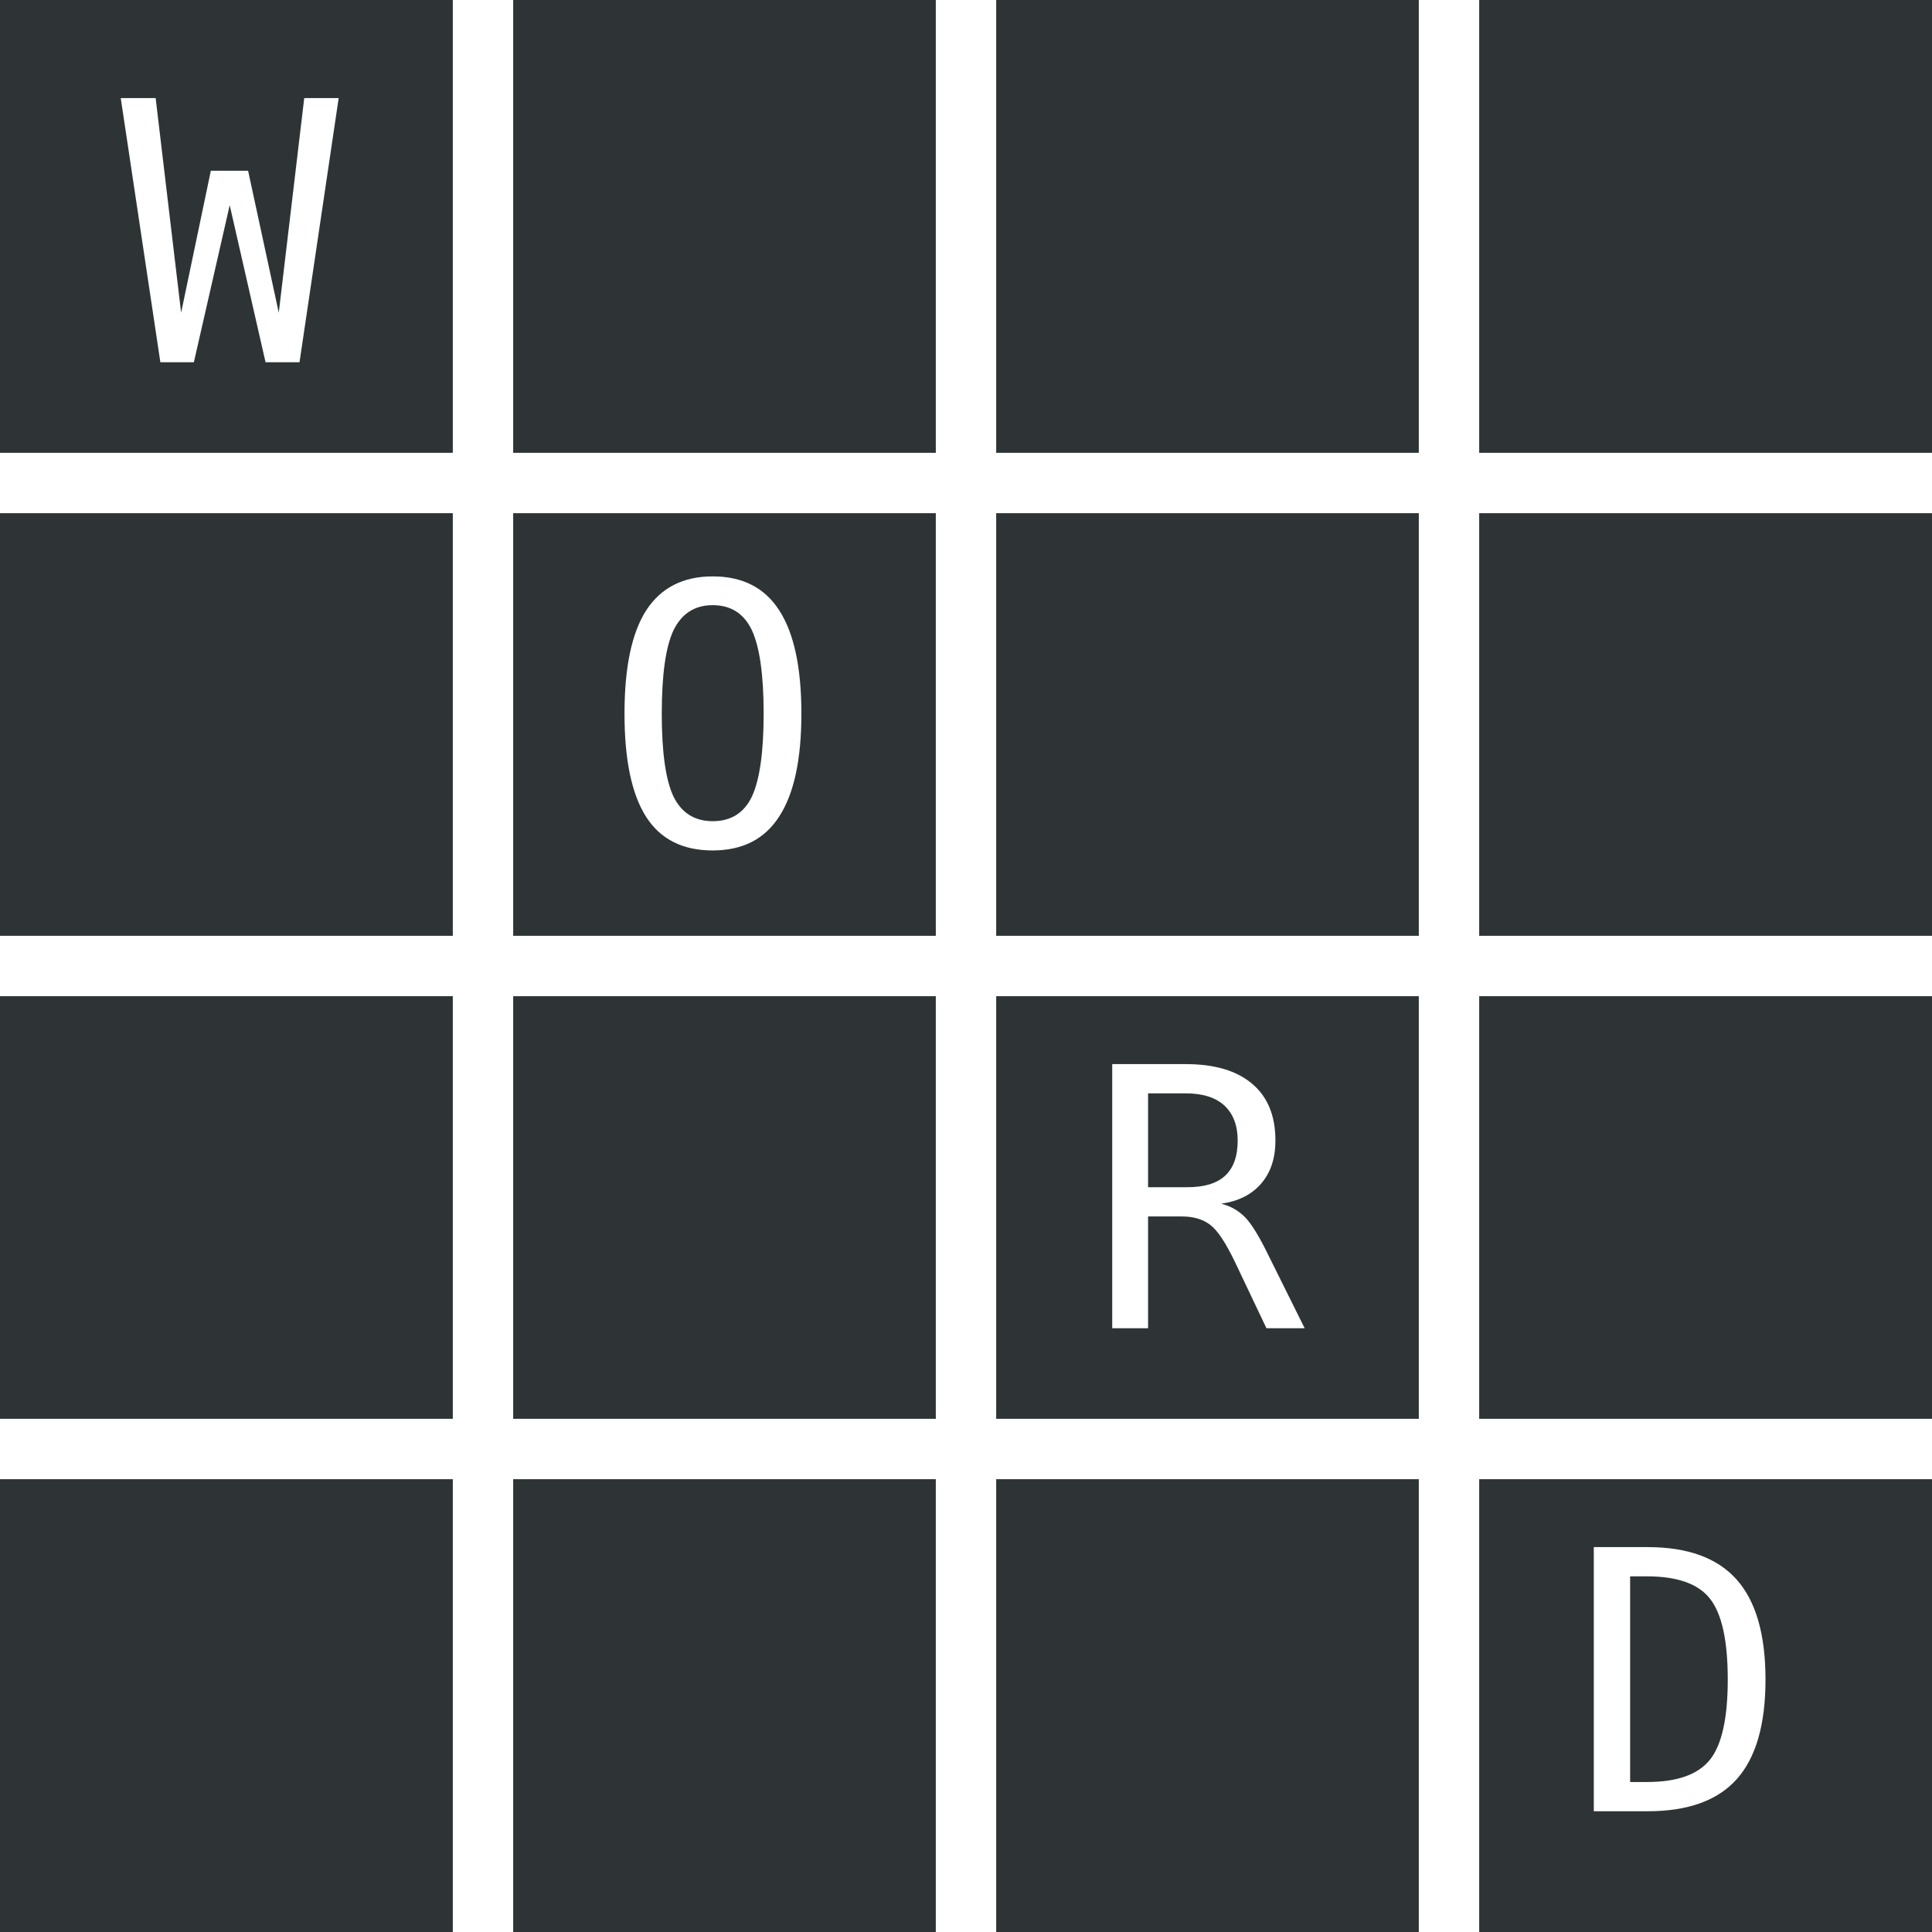
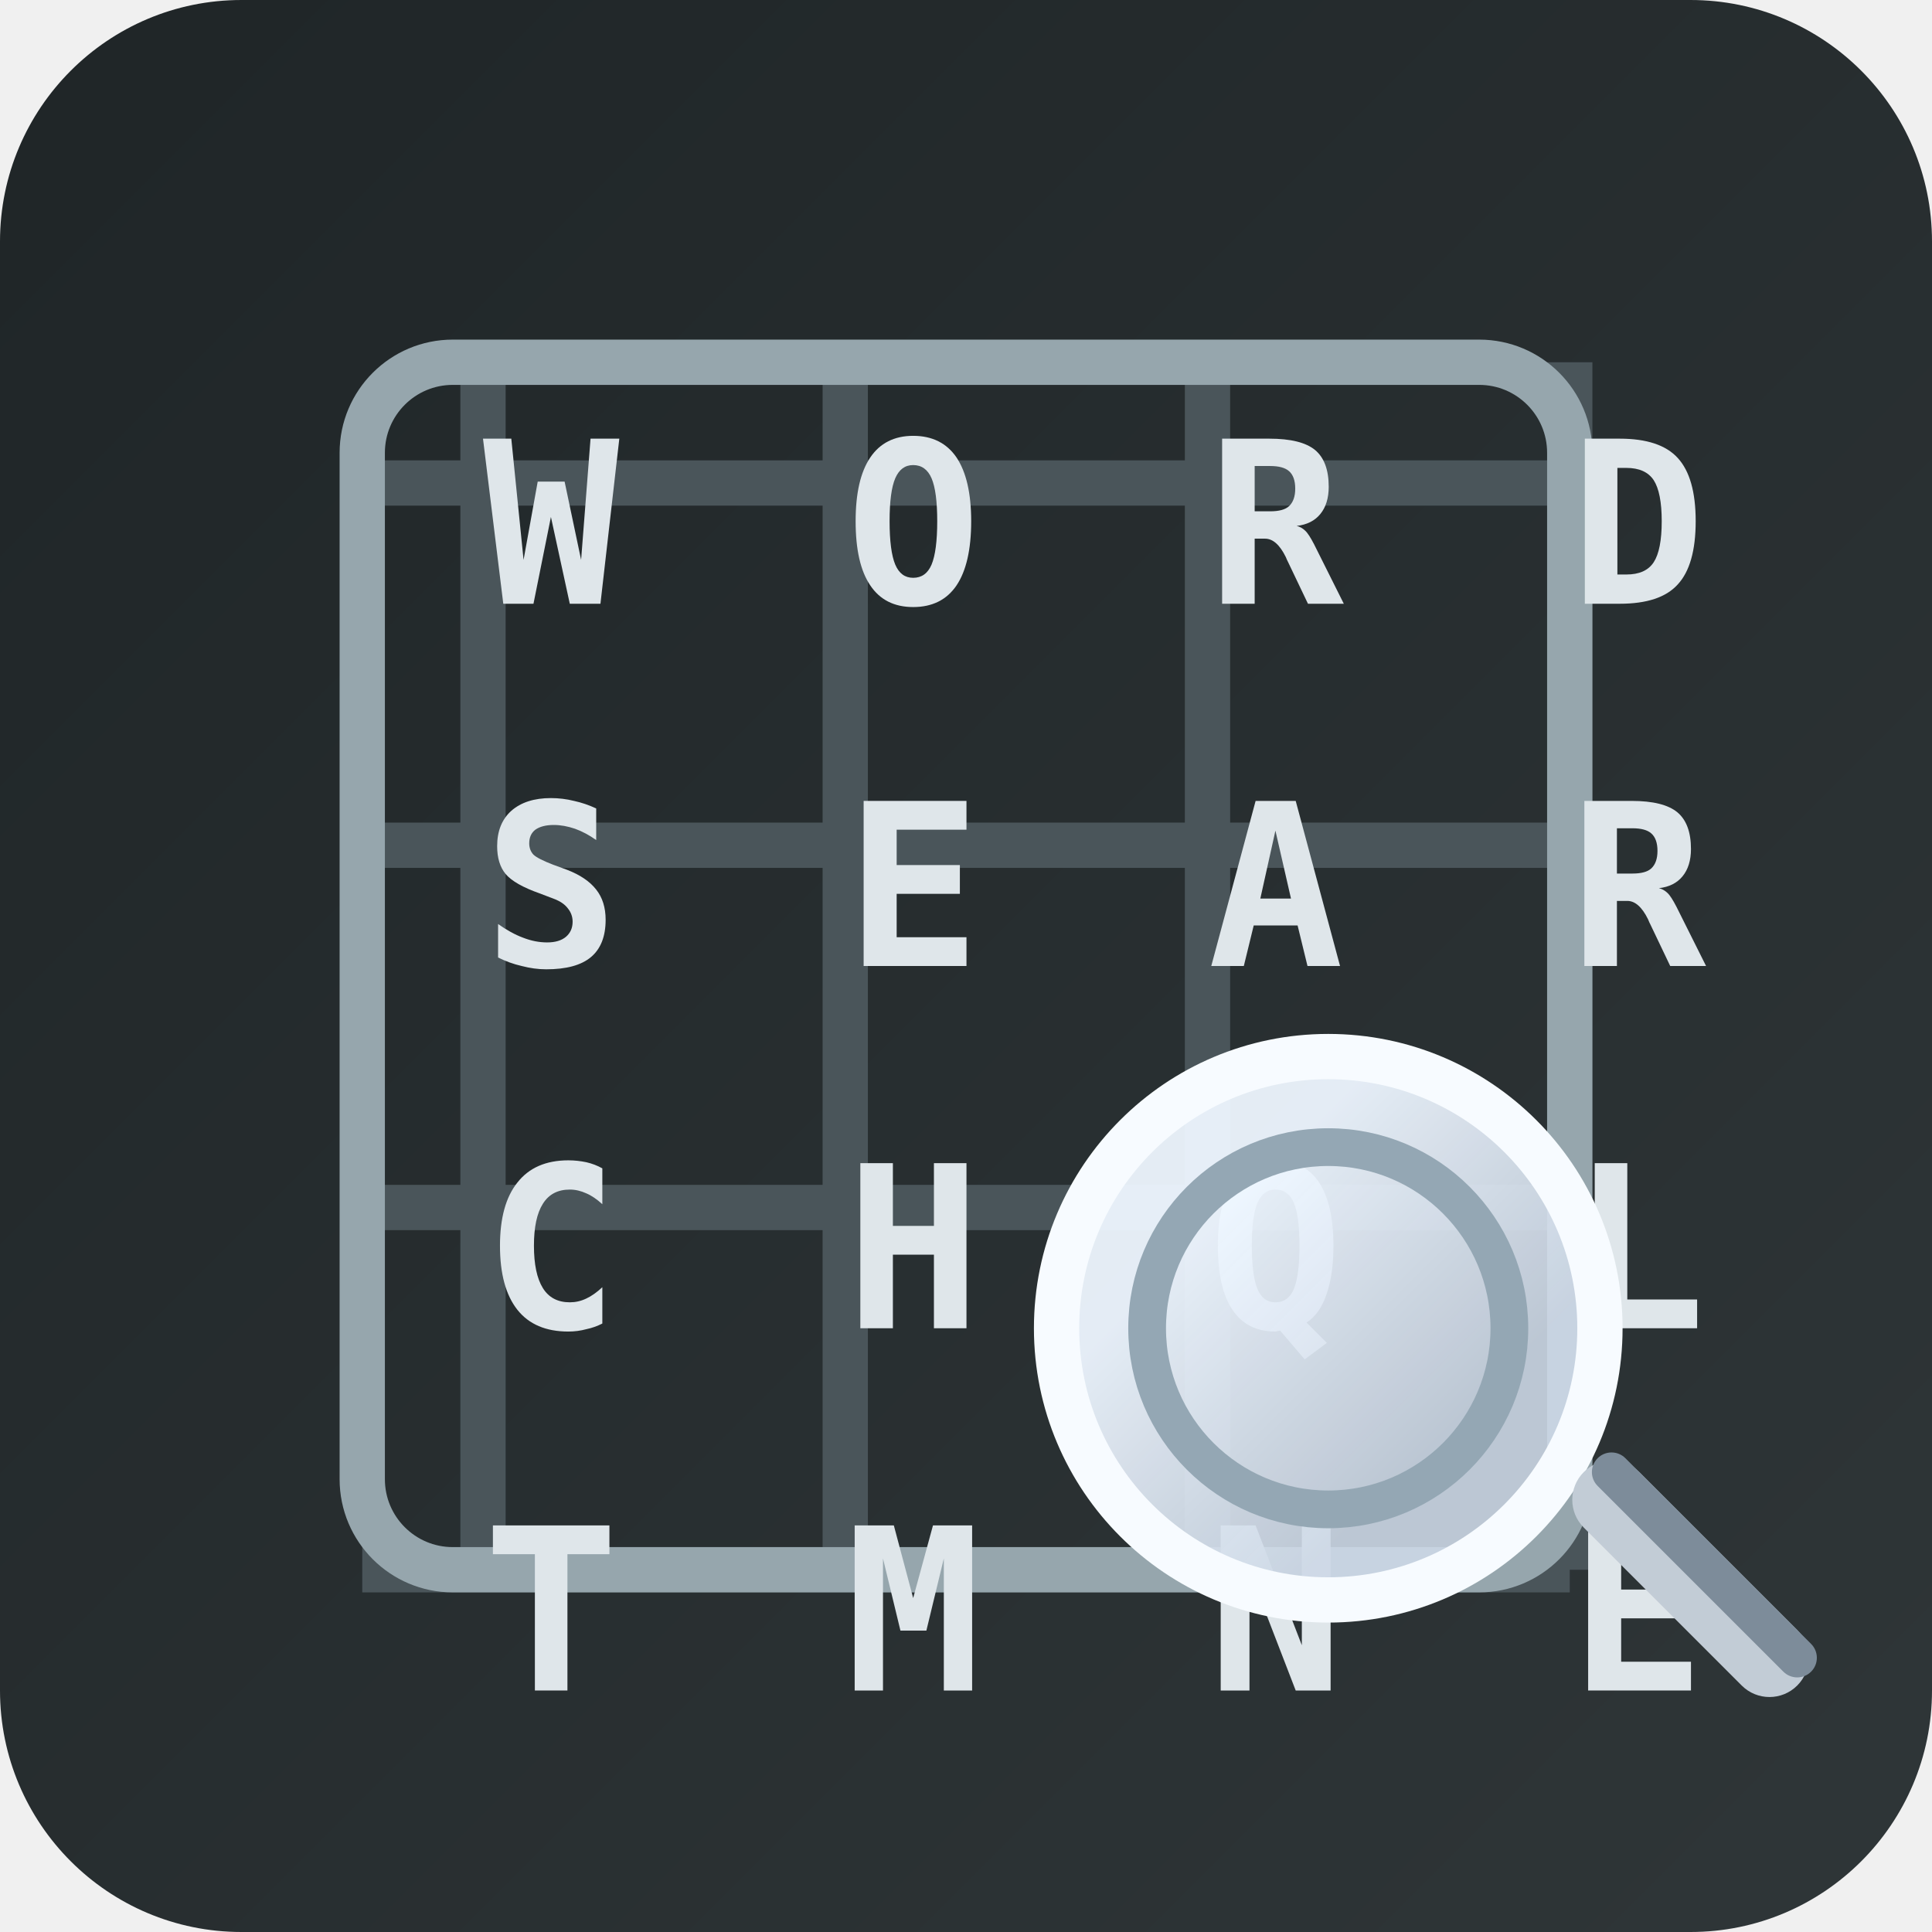
- <svg xmlns="http://www.w3.org/2000/svg" viewBox="0 0 64 64">
-   <rect width="64" height="64" fill="#2e3436" />
-   <line x1="16" y1="0" x2="16" y2="64" stroke="#ffffff" stroke-width="2" />
-   <line x1="32" y1="0" x2="32" y2="64" stroke="#ffffff" stroke-width="2" />
-   <line x1="48" y1="0" x2="48" y2="64" stroke="#ffffff" stroke-width="2" />
-   <line x1="0" y1="16" x2="64" y2="16" stroke="#ffffff" stroke-width="2" />
-   <line x1="0" y1="32" x2="64" y2="32" stroke="#ffffff" stroke-width="2" />
-   <line x1="0" y1="48" x2="64" y2="48" stroke="#ffffff" stroke-width="2" />
-   <text x="4" y="12" fill="#ffffff" font-size="12" font-family="monospace">W</text>
-   <text x="20" y="28" fill="#ffffff" font-size="12" font-family="monospace">O</text>
-   <text x="36" y="44" fill="#ffffff" font-size="12" font-family="monospace">R</text>
-   <text x="52" y="60" fill="#ffffff" font-size="12" font-family="monospace">D</text>
+ <svg xmlns="http://www.w3.org/2000/svg" viewBox="0 0 64 64" role="img" aria-labelledby="title desc">
+   <defs>
+     <linearGradient id="bg" x1="0%" y1="0%" x2="100%" y2="100%">
+       <stop offset="0%" stop-color="#1f2527" />
+       <stop offset="100%" stop-color="#2f3638" />
+     </linearGradient>
+     <linearGradient id="glass" x1="30%" y1="30%" x2="70%" y2="70%">
+       <stop offset="0%" stop-color="#eef6ff" stop-opacity="0.95" />
+       <stop offset="100%" stop-color="#cdd8e6" stop-opacity="0.9" />
+     </linearGradient>
+   </defs>
+   <rect width="64" height="64" rx="8" fill="url(#bg)" />
+   <g stroke="#4a555a" stroke-width="1.5">
+     <path d="M16 12v40M28 12v40M40 12v40M52 12v40" />
+     <path d="M12 16h40M12 28h40M12 40h40M12 52h40" />
+   </g>
+   <rect x="12" y="12" width="40" height="40" fill="none" stroke="#96a6ad" stroke-width="1.5" rx="3" />
+   <g fill="#dfe6ea" font-family="'Ubuntu Mono', monospace" font-size="7.5" font-weight="600">
+     <text x="16" y="20">W</text>
+     <text x="28" y="20">O</text>
+     <text x="40" y="20">R</text>
+     <text x="52" y="20">D</text>
+     <text x="16" y="32">S</text>
+     <text x="28" y="32">E</text>
+     <text x="40" y="32">A</text>
+     <text x="52" y="32">R</text>
+     <text x="16" y="44">C</text>
+     <text x="28" y="44">H</text>
+     <text x="40" y="44">Q</text>
+     <text x="52" y="44">L</text>
+     <text x="16" y="56">T</text>
+     <text x="28" y="56">M</text>
+     <text x="40" y="56">N</text>
+     <text x="52" y="56">E</text>
+   </g>
+   <g transform="translate(32 32)">
+     <circle cx="12" cy="12" r="9" fill="url(#glass)" stroke="#f7fbff" stroke-width="1.5" />
+     <circle cx="12" cy="12" r="6" fill="none" stroke="#94a7b4" stroke-width="1.25" />
+     <rect x="19" y="19" width="10" height="2.6" rx="1.3" transform="rotate(45 24 20.3)" fill="#c2ccd6" />
+     <rect x="19" y="19" width="10" height="1.3" rx="0.65" transform="rotate(45 24 20.3)" fill="#7d8c9a" />
+   </g>
</svg>
